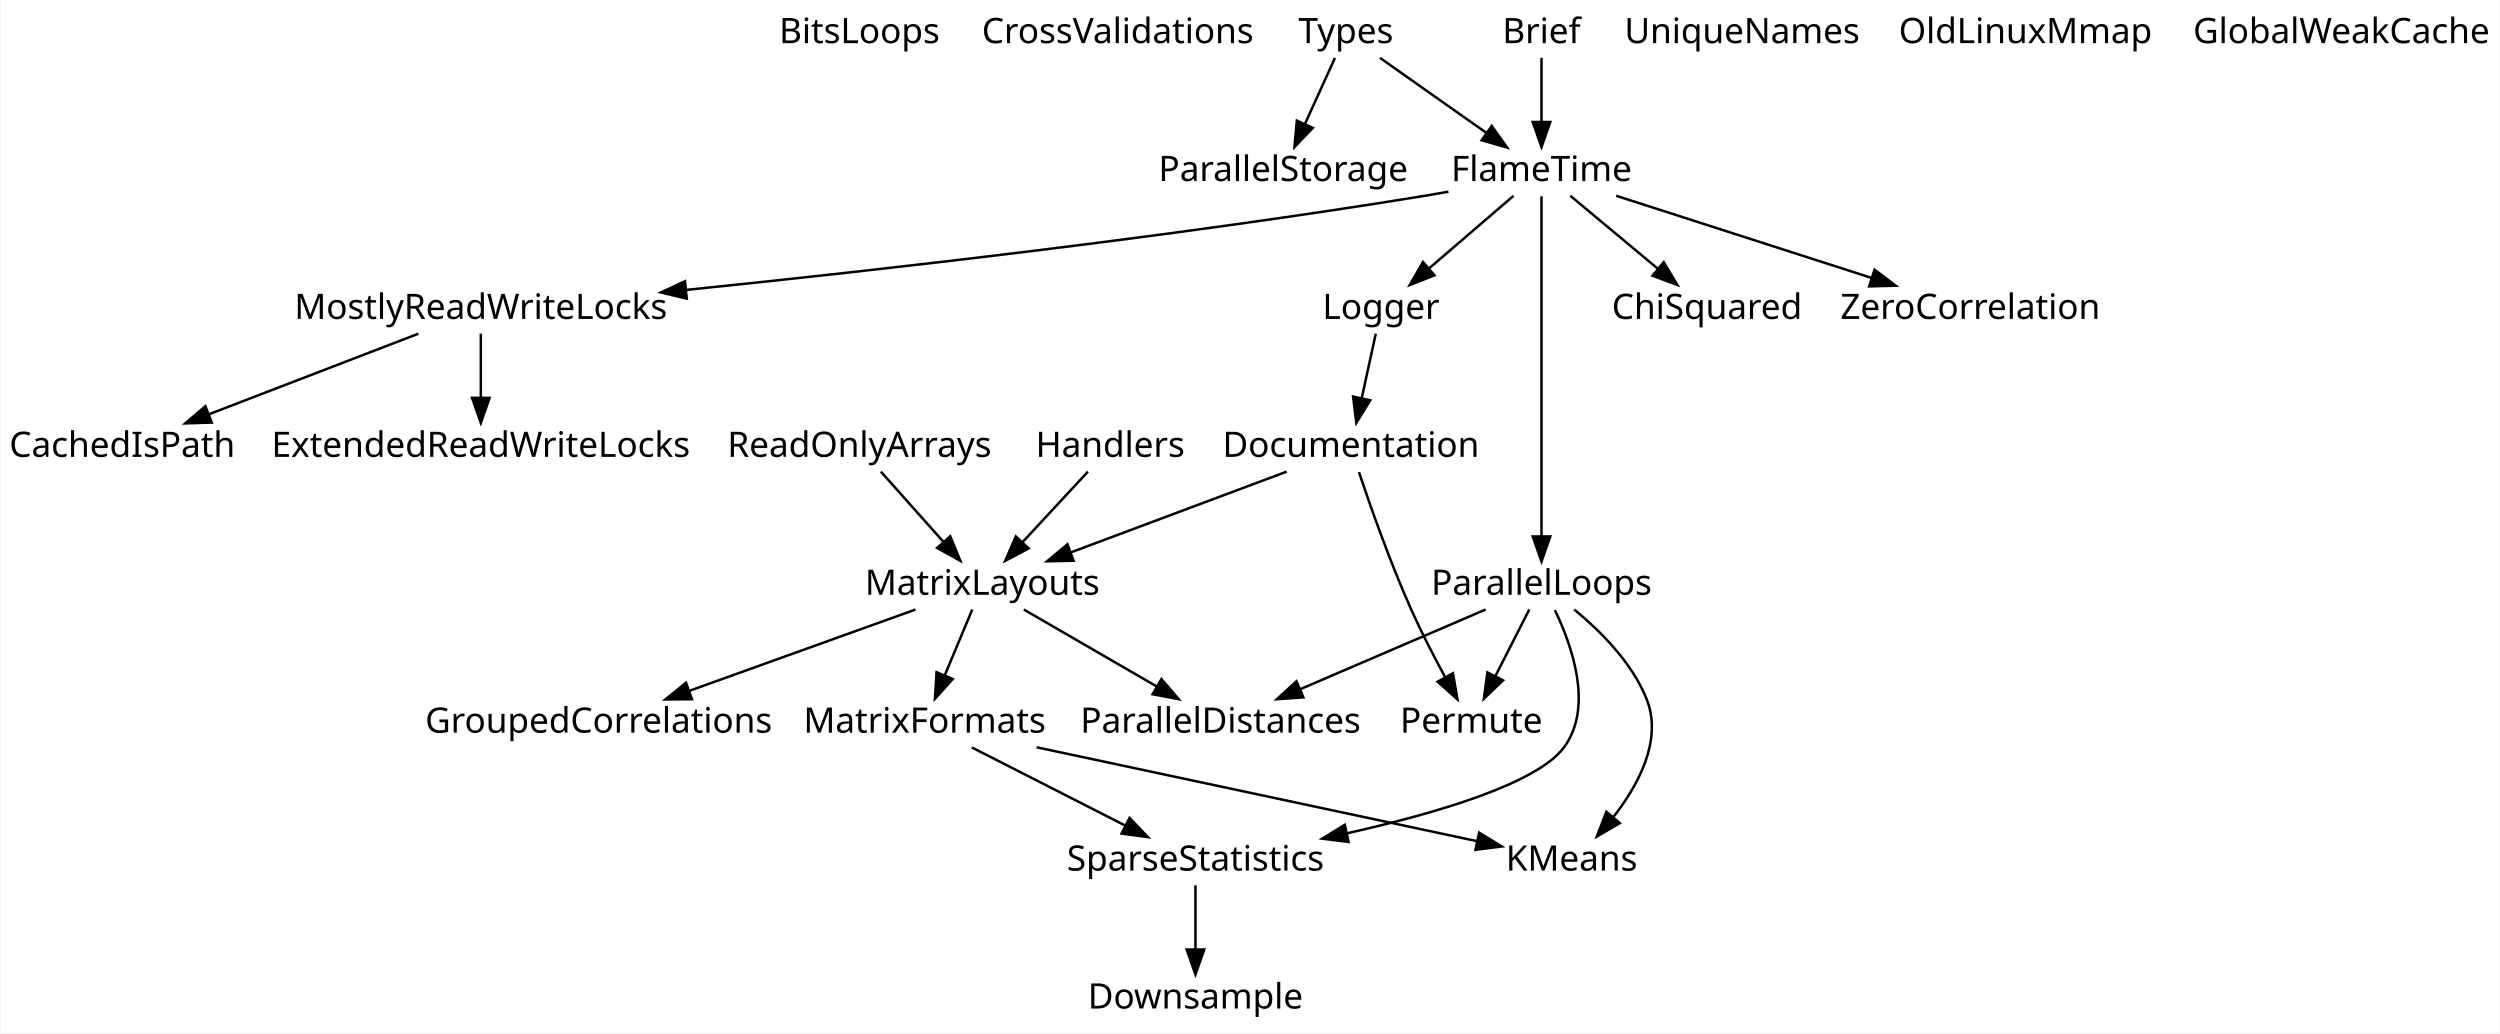
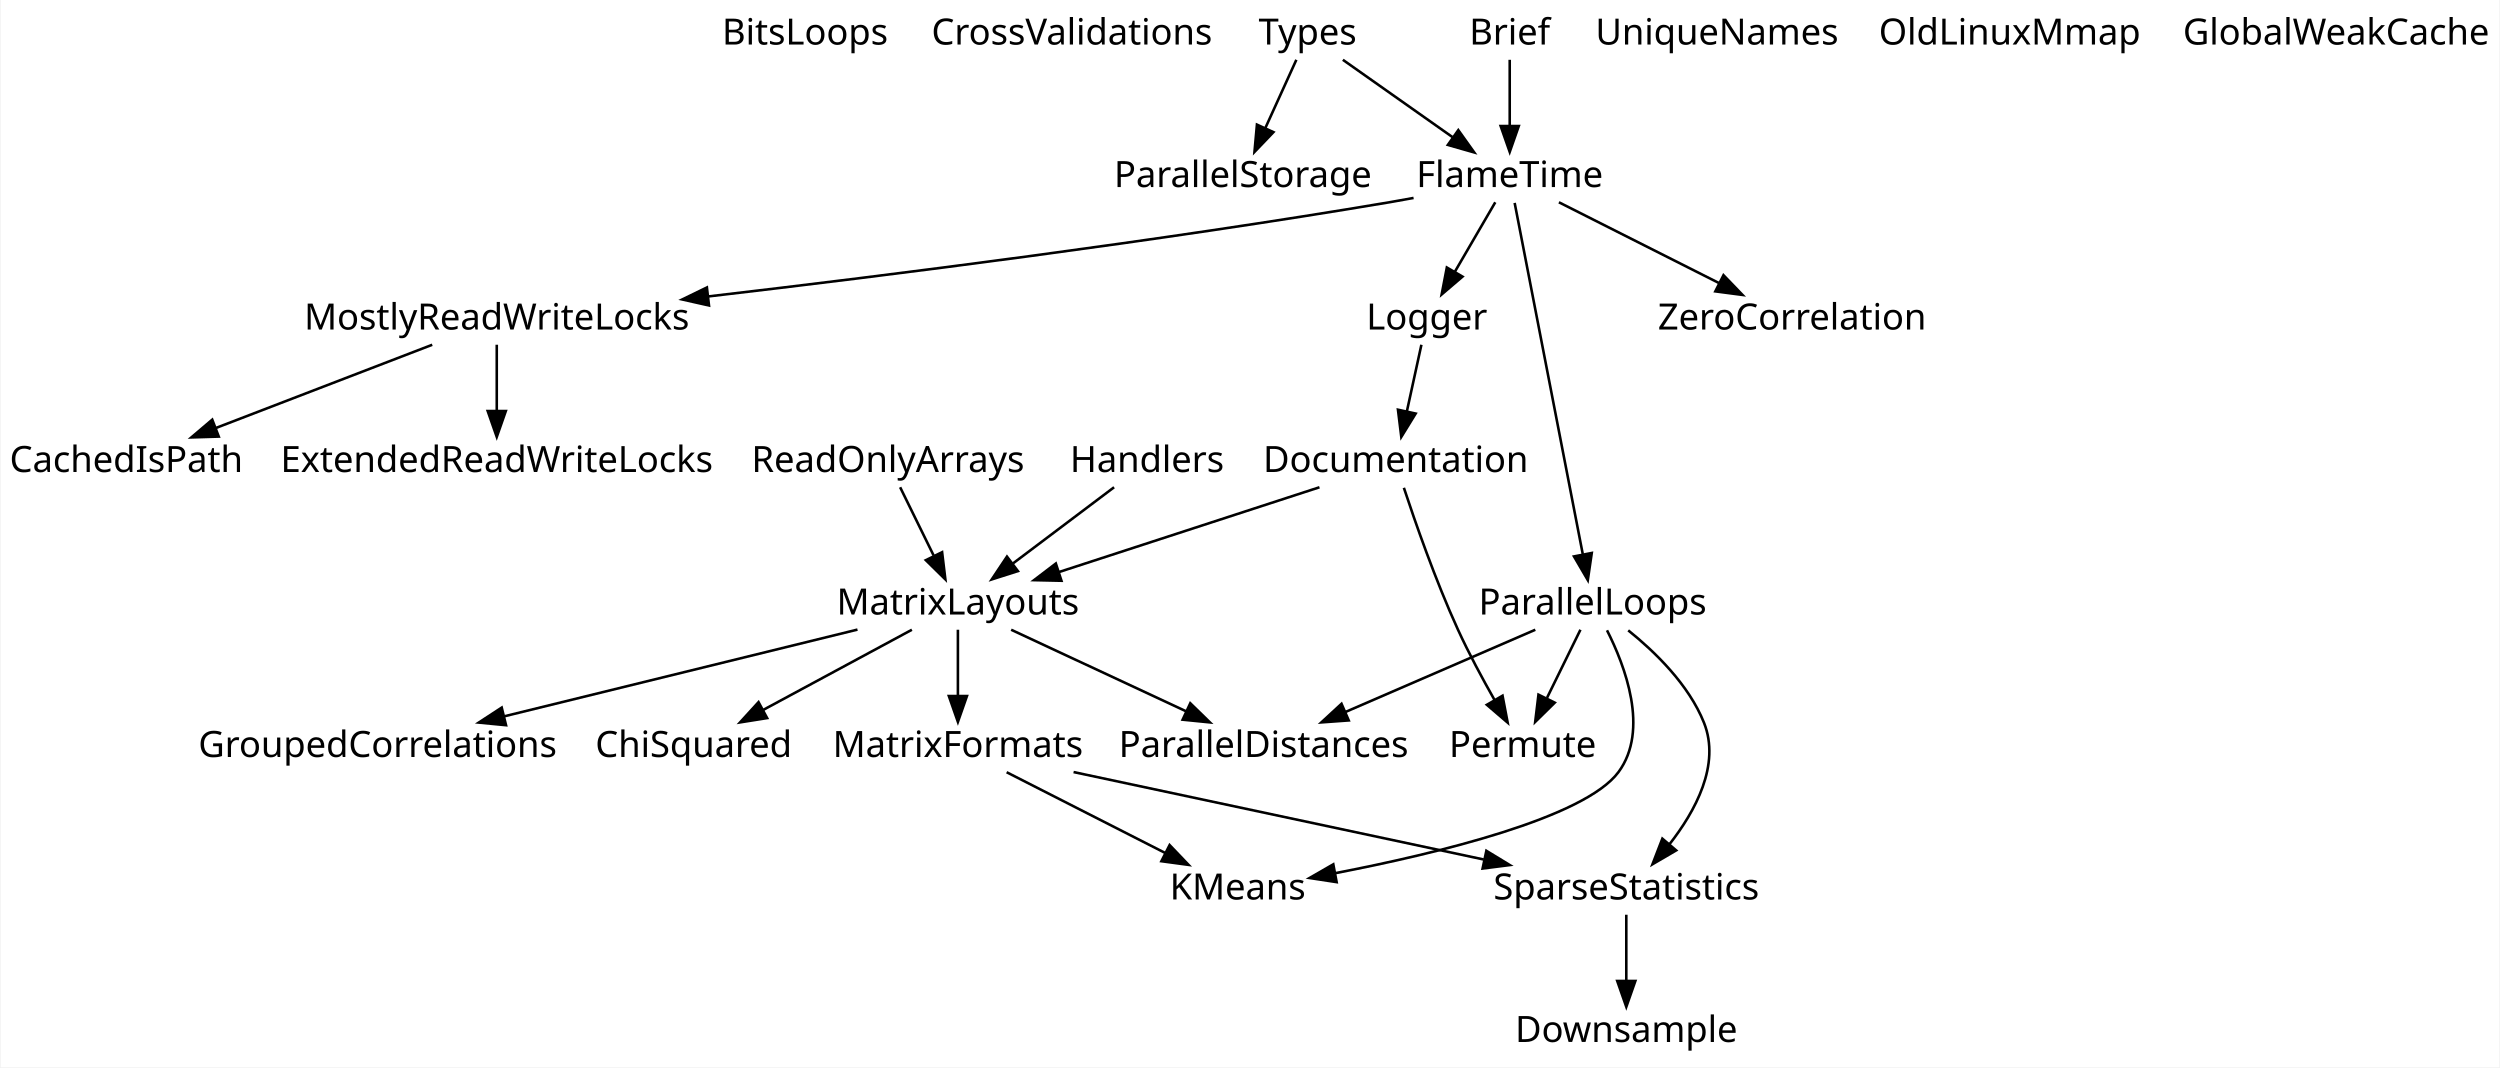
- <svg xmlns="http://www.w3.org/2000/svg" xmlns:xlink="http://www.w3.org/1999/xlink" width="997pt" height="412pt" viewBox="0.00 0.00 996.50 412.00">
+ <svg xmlns="http://www.w3.org/2000/svg" xmlns:xlink="http://www.w3.org/1999/xlink" width="965pt" height="412pt" viewBox="0.00 0.00 964.50 412.00">
  <g id="graph0" class="graph" transform="scale(1 1) rotate(0) translate(4 408)">
-     <polygon fill="#ffffff" stroke="transparent" points="-4,4 -4,-408 992.5,-408 992.5,4 -4,4" />
+     <polygon fill="#ffffff" stroke="transparent" points="-4,4 -4,-408 960.5,-408 960.5,4 -4,4" />
    <g id="node1" class="node">
      <g id="a_node1">
        <a xlink:href="../bits_loops.html" xlink:title="BitsLoops" target="_top">
-           <polygon fill="none" stroke="#ffffff" points="370.5,-404 306.5,-404 306.5,-385 370.5,-385 370.5,-404" />
-           <text text-anchor="middle" x="338.5" y="-390.8" font-family="Sans-Serif" font-size="14.00" fill="#000000">BitsLoops</text>
+           <polygon fill="none" stroke="#ffffff" points="338.5,-404 274.5,-404 274.5,-385 338.5,-385 338.5,-404" />
+           <text text-anchor="middle" x="306.5" y="-390.8" font-family="Sans-Serif" font-size="14.00" fill="#000000">BitsLoops</text>
        </a>
      </g>
    </g>
    <g id="node2" class="node">
      <g id="a_node2">
        <a xlink:href="../cross_validations.html" xlink:title="CrossValidations" target="_top">
-           <polygon fill="none" stroke="#ffffff" points="494,-404 389,-404 389,-385 494,-385 494,-404" />
-           <text text-anchor="middle" x="441.5" y="-390.8" font-family="Sans-Serif" font-size="14.00" fill="#000000">CrossValidations</text>
+           <polygon fill="none" stroke="#ffffff" points="462,-404 357,-404 357,-385 462,-385 462,-404" />
+           <text text-anchor="middle" x="409.5" y="-390.8" font-family="Sans-Serif" font-size="14.00" fill="#000000">CrossValidations</text>
        </a>
      </g>
    </g>
    <g id="node3" class="node">
      <g id="a_node3">
        <a xlink:href="../parallel_storage.html" xlink:title="ParallelStorage" target="_top">
-           <polygon fill="none" stroke="#ffffff" points="555.5,-349 459.5,-349 459.5,-330 555.5,-330 555.5,-349" />
-           <text text-anchor="middle" x="507.5" y="-335.8" font-family="Sans-Serif" font-size="14.00" fill="#000000">ParallelStorage</text>
+           <polygon fill="none" stroke="#ffffff" points="523.5,-349 427.5,-349 427.5,-330 523.5,-330 523.5,-349" />
+           <text text-anchor="middle" x="475.5" y="-335.8" font-family="Sans-Serif" font-size="14.00" fill="#000000">ParallelStorage</text>
        </a>
      </g>
    </g>
    <g id="node4" class="node">
      <g id="a_node4">
        <a xlink:href="../types.html" xlink:title="Types" target="_top">
-           <polygon fill="none" stroke="#ffffff" points="552.5,-404 512.5,-404 512.5,-385 552.5,-385 552.5,-404" />
-           <text text-anchor="middle" x="532.5" y="-390.8" font-family="Sans-Serif" font-size="14.00" fill="#000000">Types</text>
+           <polygon fill="none" stroke="#ffffff" points="520.5,-404 480.5,-404 480.5,-385 520.5,-385 520.5,-404" />
+           <text text-anchor="middle" x="500.5" y="-390.8" font-family="Sans-Serif" font-size="14.00" fill="#000000">Types</text>
        </a>
      </g>
    </g>
    <g id="edge1" class="edge">
-       <path fill="none" stroke="#000000" d="M528.145,-384.92C524.852,-377.675 520.223,-367.49 516.182,-358.601" />
-       <polygon fill="#000000" stroke="#000000" points="519.298,-356.996 511.973,-349.341 512.925,-359.893 519.298,-356.996" />
+       <path fill="none" stroke="#000000" d="M496.145,-384.92C492.852,-377.675 488.223,-367.49 484.182,-358.601" />
+       <polygon fill="#000000" stroke="#000000" points="487.298,-356.996 479.973,-349.341 480.925,-359.893 487.298,-356.996" />
    </g>
    <g id="node15" class="node">
      <g id="a_node15">
        <a xlink:href="../flame_time.html" xlink:title="FlameTime" target="_top">
-           <polygon fill="none" stroke="#ffffff" points="647.5,-349 573.5,-349 573.5,-330 647.5,-330 647.5,-349" />
-           <text text-anchor="middle" x="610.5" y="-335.8" font-family="Sans-Serif" font-size="14.00" fill="#000000">FlameTime</text>
-         </a>
-       </g>
-     </g>
-     <g id="edge24" class="edge">
-       <path fill="none" stroke="#000000" d="M546.087,-384.92C557.759,-376.689 574.811,-364.666 588.438,-355.057" />
-       <polygon fill="#000000" stroke="#000000" points="590.652,-357.778 596.807,-349.155 586.618,-352.057 590.652,-357.778" />
+           <polygon fill="none" stroke="#ffffff" points="615.5,-349 541.5,-349 541.5,-330 615.5,-330 615.5,-349" />
+           <text text-anchor="middle" x="578.5" y="-335.8" font-family="Sans-Serif" font-size="14.00" fill="#000000">FlameTime</text>
+         </a>
+       </g>
+     </g>
+     <g id="edge23" class="edge">
+       <path fill="none" stroke="#000000" d="M514.087,-384.92C525.759,-376.689 542.811,-364.666 556.438,-355.057" />
+       <polygon fill="#000000" stroke="#000000" points="558.652,-357.778 564.807,-349.155 554.618,-352.057 558.652,-357.778" />
    </g>
    <g id="node5" class="node">
      <g id="a_node5">
        <a xlink:href="../matrix_formats.html" xlink:title="MatrixFormats" target="_top">
-           <polygon fill="none" stroke="#ffffff" points="410.5,-129 318.5,-129 318.5,-110 410.5,-110 410.5,-129" />
-           <text text-anchor="middle" x="364.5" y="-115.8" font-family="Sans-Serif" font-size="14.00" fill="#000000">MatrixFormats</text>
+           <polygon fill="none" stroke="#ffffff" points="411.5,-129 319.5,-129 319.5,-110 411.5,-110 411.5,-129" />
+           <text text-anchor="middle" x="365.5" y="-115.8" font-family="Sans-Serif" font-size="14.00" fill="#000000">MatrixFormats</text>
        </a>
      </g>
    </g>
    <g id="node10" class="node">
      <g id="a_node10">
        <a xlink:href="../sparse_statistics.html" xlink:title="SparseStatistics" target="_top">
-           <polygon fill="none" stroke="#ffffff" points="523,-74 422,-74 422,-55 523,-55 523,-74" />
-           <text text-anchor="middle" x="472.5" y="-60.8" font-family="Sans-Serif" font-size="14.00" fill="#000000">SparseStatistics</text>
-         </a>
-       </g>
-     </g>
-     <g id="edge5" class="edge">
-       <path fill="none" stroke="#000000" d="M383.312,-109.92C400.243,-101.297 425.349,-88.512 444.614,-78.701" />
-       <polygon fill="#000000" stroke="#000000" points="446.218,-81.812 453.541,-74.155 443.042,-75.574 446.218,-81.812" />
+           <polygon fill="none" stroke="#ffffff" points="674,-74 573,-74 573,-55 674,-55 674,-74" />
+           <text text-anchor="middle" x="623.5" y="-60.8" font-family="Sans-Serif" font-size="14.00" fill="#000000">SparseStatistics</text>
+         </a>
+       </g>
+     </g>
+     <g id="edge4" class="edge">
+       <path fill="none" stroke="#000000" d="M410.146,-109.983C454.083,-100.616 521.27,-86.293 568.483,-76.228" />
+       <polygon fill="#000000" stroke="#000000" points="569.486,-79.593 578.536,-74.085 568.026,-72.747 569.486,-79.593" />
    </g>
    <g id="node17" class="node">
      <g id="a_node17">
        <a xlink:href="../kmeans.html" xlink:title="KMeans" target="_top">
-           <polygon fill="none" stroke="#ffffff" points="650,-74 595,-74 595,-55 650,-55 650,-74" />
-           <text text-anchor="middle" x="622.5" y="-60.8" font-family="Sans-Serif" font-size="14.00" fill="#000000">KMeans</text>
-         </a>
-       </g>
-     </g>
-     <g id="edge13" class="edge">
-       <path fill="none" stroke="#000000" d="M409.146,-109.983C458.757,-99.406 538.009,-82.512 584.68,-72.562" />
-       <polygon fill="#000000" stroke="#000000" points="585.633,-75.938 594.684,-70.43 584.174,-69.092 585.633,-75.938" />
+           <polygon fill="none" stroke="#ffffff" points="501,-74 446,-74 446,-55 501,-55 501,-74" />
+           <text text-anchor="middle" x="473.5" y="-60.8" font-family="Sans-Serif" font-size="14.00" fill="#000000">KMeans</text>
+         </a>
+       </g>
+     </g>
+     <g id="edge12" class="edge">
+       <path fill="none" stroke="#000000" d="M384.312,-109.92C401.243,-101.297 426.349,-88.512 445.614,-78.701" />
+       <polygon fill="#000000" stroke="#000000" points="447.218,-81.812 454.541,-74.155 444.042,-75.574 447.218,-81.812" />
    </g>
    <g id="node6" class="node">
      <g id="a_node6">
        <a xlink:href="../matrix_layouts.html" xlink:title="MatrixLayouts" target="_top">
-           <polygon fill="none" stroke="#ffffff" points="432,-184 343,-184 343,-165 432,-165 432,-184" />
-           <text text-anchor="middle" x="387.5" y="-170.8" font-family="Sans-Serif" font-size="14.00" fill="#000000">MatrixLayouts</text>
+           <polygon fill="none" stroke="#ffffff" points="410,-184 321,-184 321,-165 410,-165 410,-184" />
+           <text text-anchor="middle" x="365.5" y="-170.8" font-family="Sans-Serif" font-size="14.00" fill="#000000">MatrixLayouts</text>
        </a>
      </g>
    </g>
    <g id="edge2" class="edge">
-       <path fill="none" stroke="#000000" d="M383.494,-164.92C380.464,-157.675 376.205,-147.49 372.488,-138.601" />
-       <polygon fill="#000000" stroke="#000000" points="375.702,-137.216 368.615,-129.341 369.244,-139.917 375.702,-137.216" />
+       <path fill="none" stroke="#000000" d="M365.5,-164.92C365.5,-157.908 365.5,-148.144 365.5,-139.465" />
+       <polygon fill="#000000" stroke="#000000" points="369,-139.341 365.5,-129.341 362,-139.341 369,-139.341" />
    </g>
    <g id="node12" class="node">
      <g id="a_node12">
        <a xlink:href="../parallel_distances.html" xlink:title="ParallelDistances" target="_top">
-           <polygon fill="none" stroke="#ffffff" points="536.5,-129 428.5,-129 428.5,-110 536.5,-110 536.5,-129" />
-           <text text-anchor="middle" x="482.5" y="-115.8" font-family="Sans-Serif" font-size="14.00" fill="#000000">ParallelDistances</text>
+           <polygon fill="none" stroke="#ffffff" points="537.5,-129 429.5,-129 429.5,-110 537.5,-110 537.5,-129" />
+           <text text-anchor="middle" x="483.5" y="-115.8" font-family="Sans-Serif" font-size="14.00" fill="#000000">ParallelDistances</text>
        </a>
      </g>
    </g>
    <g id="edge7" class="edge">
-       <path fill="none" stroke="#000000" d="M404.048,-164.92C418.67,-156.454 440.224,-143.976 457.041,-134.239" />
-       <polygon fill="#000000" stroke="#000000" points="458.923,-137.194 465.823,-129.155 455.415,-131.136 458.923,-137.194" />
+       <path fill="none" stroke="#000000" d="M386.054,-164.92C404.721,-156.219 432.483,-143.279 453.605,-133.434" />
+       <polygon fill="#000000" stroke="#000000" points="455.2,-136.552 462.786,-129.155 452.243,-130.207 455.2,-136.552" />
    </g>
    <g id="node18" class="node">
      <g id="a_node18">
        <a xlink:href="../grouped_correlations.html" xlink:title="GroupedCorrelations" target="_top">
-           <polygon fill="none" stroke="#ffffff" points="300,-129 169,-129 169,-110 300,-110 300,-129" />
-           <text text-anchor="middle" x="234.5" y="-115.8" font-family="Sans-Serif" font-size="14.00" fill="#000000">GroupedCorrelations</text>
+           <polygon fill="none" stroke="#ffffff" points="207,-129 76,-129 76,-110 207,-110 207,-129" />
+           <text text-anchor="middle" x="141.5" y="-115.8" font-family="Sans-Serif" font-size="14.00" fill="#000000">GroupedCorrelations</text>
        </a>
      </g>
    </g>
    <g id="edge14" class="edge">
-       <path fill="none" stroke="#000000" d="M360.849,-164.92C335.915,-155.956 298.466,-142.494 270.807,-132.552" />
-       <polygon fill="#000000" stroke="#000000" points="271.696,-129.152 261.101,-129.063 269.328,-135.739 271.696,-129.152" />
+       <path fill="none" stroke="#000000" d="M326.738,-164.982C288.911,-155.695 231.235,-141.533 190.302,-131.482" />
+       <polygon fill="#000000" stroke="#000000" points="191.084,-128.071 180.538,-129.085 189.415,-134.869 191.084,-128.071" />
+     </g>
+     <g id="node25" class="node">
+       <g id="a_node25">
+         <a xlink:href="../chi_squared.html" xlink:title="ChiSquared" target="_top">
+           <polygon fill="none" stroke="#ffffff" points="301.5,-129 225.5,-129 225.5,-110 301.5,-110 301.5,-129" />
+           <text text-anchor="middle" x="263.5" y="-115.8" font-family="Sans-Serif" font-size="14.00" fill="#000000">ChiSquared</text>
+         </a>
+       </g>
+     </g>
+     <g id="edge22" class="edge">
+       <path fill="none" stroke="#000000" d="M347.733,-164.92C331.888,-156.376 308.462,-143.744 290.334,-133.969" />
+       <polygon fill="#000000" stroke="#000000" points="291.869,-130.821 281.406,-129.155 288.546,-136.982 291.869,-130.821" />
    </g>
    <g id="node7" class="node">
      <g id="a_node7">
        <a xlink:href="../cached_ispath.html" xlink:title="CachedIsPath" target="_top">
          <polygon fill="none" stroke="#ffffff" points="89,-239 0,-239 0,-220 89,-220 89,-239" />
          <text text-anchor="middle" x="44.5" y="-225.8" font-family="Sans-Serif" font-size="14.00" fill="#000000">CachedIsPath</text>
        </a>
      </g>
    </g>
    <g id="node8" class="node">
      <g id="a_node8">
        <a xlink:href="../mostly_read_write_locks.html" xlink:title="MostlyReadWriteLocks" target="_top">
          <polygon fill="none" stroke="#ffffff" points="259,-294 116,-294 116,-275 259,-275 259,-294" />
          <text text-anchor="middle" x="187.5" y="-280.8" font-family="Sans-Serif" font-size="14.00" fill="#000000">MostlyReadWriteLocks</text>
        </a>
      </g>
    </g>
    <g id="edge3" class="edge">
      <path fill="none" stroke="#000000" d="M162.591,-274.92C139.46,-266.023 104.805,-252.694 79.012,-242.774" />
      <polygon fill="#000000" stroke="#000000" points="80.193,-239.478 69.603,-239.155 77.68,-246.012 80.193,-239.478" />
    </g>
    <g id="node23" class="node">
      <g id="a_node23">
        <a xlink:href="../extended_read_write_locks.html" xlink:title="ExtendedReadWriteLocks" target="_top">
          <polygon fill="none" stroke="#ffffff" points="268,-239 107,-239 107,-220 268,-220 268,-239" />
          <text text-anchor="middle" x="187.5" y="-225.8" font-family="Sans-Serif" font-size="14.00" fill="#000000">ExtendedReadWriteLocks</text>
        </a>
      </g>
    </g>
    <g id="edge19" class="edge">
      <path fill="none" stroke="#000000" d="M187.5,-274.92C187.5,-267.908 187.5,-258.144 187.5,-249.465" />
      <polygon fill="#000000" stroke="#000000" points="191,-249.341 187.5,-239.341 184,-249.341 191,-249.341" />
    </g>
    <g id="node9" class="node">
      <g id="a_node9">
        <a xlink:href="../unique_names.html" xlink:title="UniqueNames" target="_top">
-           <polygon fill="none" stroke="#ffffff" points="736,-404 645,-404 645,-385 736,-385 736,-404" />
-           <text text-anchor="middle" x="690.5" y="-390.8" font-family="Sans-Serif" font-size="14.00" fill="#000000">UniqueNames</text>
+           <polygon fill="none" stroke="#ffffff" points="704,-404 613,-404 613,-385 704,-385 704,-404" />
+           <text text-anchor="middle" x="658.5" y="-390.8" font-family="Sans-Serif" font-size="14.00" fill="#000000">UniqueNames</text>
        </a>
      </g>
    </g>
    <g id="node24" class="node">
      <g id="a_node24">
        <a xlink:href="../downsample.html" xlink:title="Downsample" target="_top">
-           <polygon fill="none" stroke="#ffffff" points="514,-19 431,-19 431,0 514,0 514,-19" />
-           <text text-anchor="middle" x="472.5" y="-5.8" font-family="Sans-Serif" font-size="14.00" fill="#000000">Downsample</text>
+           <polygon fill="none" stroke="#ffffff" points="665,-19 582,-19 582,0 665,0 665,-19" />
+           <text text-anchor="middle" x="623.5" y="-5.8" font-family="Sans-Serif" font-size="14.00" fill="#000000">Downsample</text>
        </a>
      </g>
    </g>
    <g id="edge20" class="edge">
-       <path fill="none" stroke="#000000" d="M472.5,-54.92C472.5,-47.908 472.5,-38.144 472.5,-29.465" />
-       <polygon fill="#000000" stroke="#000000" points="476,-29.341 472.5,-19.341 469,-29.341 476,-29.341" />
+       <path fill="none" stroke="#000000" d="M623.5,-54.92C623.5,-47.908 623.5,-38.144 623.5,-29.465" />
+       <polygon fill="#000000" stroke="#000000" points="627,-29.341 623.5,-19.341 620,-29.341 627,-29.341" />
    </g>
    <g id="node11" class="node">
      <g id="a_node11">
        <a xlink:href="../parallel_loops.html" xlink:title="ParallelLoops" target="_top">
          <polygon fill="none" stroke="#ffffff" points="653.5,-184 567.5,-184 567.5,-165 653.5,-165 653.5,-184" />
          <text text-anchor="middle" x="610.5" y="-170.8" font-family="Sans-Serif" font-size="14.00" fill="#000000">ParallelLoops</text>
        </a>
      </g>
    </g>
-     <g id="edge4" class="edge">
-       <path fill="none" stroke="#000000" d="M615.824,-164.697C622.427,-151.054 631.443,-126.199 619.5,-110 608.813,-95.504 568.609,-83.657 532.944,-75.689" />
-       <polygon fill="#000000" stroke="#000000" points="533.547,-72.239 523.033,-73.546 532.067,-79.081 533.547,-72.239" />
+     <g id="edge5" class="edge">
+       <path fill="none" stroke="#000000" d="M624.246,-164.684C634.474,-156.47 647.635,-143.745 653.5,-129 659.94,-112.809 650.168,-94.872 640.099,-82.033" />
+       <polygon fill="#000000" stroke="#000000" points="642.752,-79.749 633.606,-74.401 637.42,-84.285 642.752,-79.749" />
    </g>
    <g id="edge6" class="edge">
-       <path fill="none" stroke="#000000" d="M588.204,-164.92C567.773,-156.141 537.297,-143.046 514.311,-133.169" />
-       <polygon fill="#000000" stroke="#000000" points="515.539,-129.887 504.97,-129.155 512.776,-136.319 515.539,-129.887" />
+       <path fill="none" stroke="#000000" d="M588.378,-164.92C568.106,-156.141 537.869,-143.046 515.063,-133.169" />
+       <polygon fill="#000000" stroke="#000000" points="516.362,-129.917 505.794,-129.155 513.58,-136.341 516.362,-129.917" />
    </g>
    <g id="node16" class="node">
      <g id="a_node16">
        <a xlink:href="../permute.html" xlink:title="Permute" target="_top">
-           <polygon fill="none" stroke="#ffffff" points="610.5,-129 554.5,-129 554.5,-110 610.5,-110 610.5,-129" />
-           <text text-anchor="middle" x="582.5" y="-115.8" font-family="Sans-Serif" font-size="14.00" fill="#000000">Permute</text>
-         </a>
-       </g>
-     </g>
-     <g id="edge10" class="edge">
-       <path fill="none" stroke="#000000" d="M605.623,-164.92C601.895,-157.597 596.638,-147.271 592.078,-138.315" />
-       <polygon fill="#000000" stroke="#000000" points="595.166,-136.665 587.51,-129.341 588.928,-139.84 595.166,-136.665" />
-     </g>
-     <g id="edge12" class="edge">
-       <path fill="none" stroke="#000000" d="M623.525,-164.951C633.574,-156.71 646.706,-143.818 652.5,-129 658.845,-112.771 649.083,-94.839 639.041,-82.01" />
-       <polygon fill="#000000" stroke="#000000" points="641.709,-79.744 632.569,-74.386 636.373,-84.275 641.709,-79.744" />
+           <polygon fill="none" stroke="#ffffff" points="611.5,-129 555.5,-129 555.5,-110 611.5,-110 611.5,-129" />
+           <text text-anchor="middle" x="583.5" y="-115.8" font-family="Sans-Serif" font-size="14.00" fill="#000000">Permute</text>
+         </a>
+       </g>
+     </g>
+     <g id="edge11" class="edge">
+       <path fill="none" stroke="#000000" d="M605.797,-164.92C602.24,-157.675 597.241,-147.49 592.877,-138.601" />
+       <polygon fill="#000000" stroke="#000000" points="595.88,-136.775 588.331,-129.341 589.596,-139.86 595.88,-136.775" />
+     </g>
+     <g id="edge13" class="edge">
+       <path fill="none" stroke="#000000" d="M616.053,-164.707C622.96,-151.076 632.47,-126.235 620.5,-110 607.438,-92.284 550.29,-78.524 511.22,-70.967" />
+       <polygon fill="#000000" stroke="#000000" points="511.697,-67.495 501.223,-69.091 510.406,-74.375 511.697,-67.495" />
    </g>
    <g id="node13" class="node">
      <g id="a_node13">
        <a xlink:href="../documentation.html" xlink:title="Documentation" target="_top">
          <polygon fill="none" stroke="#ffffff" points="582.5,-239 486.5,-239 486.5,-220 582.5,-220 582.5,-239" />
          <text text-anchor="middle" x="534.5" y="-225.8" font-family="Sans-Serif" font-size="14.00" fill="#000000">Documentation</text>
        </a>
      </g>
    </g>
-     <g id="edge18" class="edge">
-       <path fill="none" stroke="#000000" d="M508.895,-219.92C485.116,-211.023 449.492,-197.694 422.977,-187.774" />
-       <polygon fill="#000000" stroke="#000000" points="423.898,-184.381 413.305,-184.155 421.445,-190.937 423.898,-184.381" />
-     </g>
-     <g id="edge11" class="edge">
-       <path fill="none" stroke="#000000" d="M537.696,-219.727C541.972,-206.954 550.008,-183.976 558.5,-165 562.546,-155.959 567.591,-146.212 572.01,-138.068" />
-       <polygon fill="#000000" stroke="#000000" points="575.202,-139.528 576.98,-129.083 569.077,-136.139 575.202,-139.528" />
+     <g id="edge17" class="edge">
+       <path fill="none" stroke="#000000" d="M505.062,-219.92C477.158,-210.838 435.065,-197.139 404.404,-187.161" />
+       <polygon fill="#000000" stroke="#000000" points="405.476,-183.829 394.883,-184.063 403.309,-190.486 405.476,-183.829" />
+     </g>
+     <g id="edge10" class="edge">
+       <path fill="none" stroke="#000000" d="M537.646,-219.705C541.869,-206.907 549.846,-183.903 558.5,-165 562.707,-155.811 568.024,-145.943 572.673,-137.754" />
+       <polygon fill="#000000" stroke="#000000" points="575.729,-139.459 577.715,-129.052 569.673,-135.949 575.729,-139.459" />
    </g>
    <g id="node14" class="node">
      <g id="a_node14">
        <a xlink:href="../logger.html" xlink:title="Logger" target="_top">
          <polygon fill="none" stroke="#ffffff" points="570,-294 523,-294 523,-275 570,-275 570,-294" />
          <text text-anchor="middle" x="546.5" y="-280.8" font-family="Sans-Serif" font-size="14.00" fill="#000000">Logger</text>
        </a>
      </g>
    </g>
    <g id="edge8" class="edge">
      <path fill="none" stroke="#000000" d="M544.41,-274.92C542.863,-267.83 540.702,-257.927 538.793,-249.176" />
      <polygon fill="#000000" stroke="#000000" points="542.198,-248.365 536.647,-239.341 535.359,-249.857 542.198,-248.365" />
    </g>
    <g id="edge9" class="edge">
-       <path fill="none" stroke="#000000" d="M573.392,-331.559C570.389,-331.001 567.397,-330.473 564.5,-330 463.313,-313.475 345.937,-300.236 269.383,-292.389" />
-       <polygon fill="#000000" stroke="#000000" points="269.627,-288.896 259.324,-291.365 268.918,-295.86 269.627,-288.896" />
+       <path fill="none" stroke="#000000" d="M541.386,-331.594C538.385,-331.029 535.395,-330.489 532.5,-330 442.791,-314.841 339.24,-301.772 269.176,-293.579" />
+       <polygon fill="#000000" stroke="#000000" points="269.424,-290.085 259.087,-292.406 268.616,-297.038 269.424,-290.085" />
    </g>
    <g id="edge15" class="edge">
-       <path fill="none" stroke="#000000" d="M610.5,-329.673C610.5,-303.129 610.5,-229.609 610.5,-194.14" />
-       <polygon fill="#000000" stroke="#000000" points="614,-194.069 610.5,-184.069 607,-194.069 614,-194.069" />
+       <path fill="none" stroke="#000000" d="M580.406,-329.673C585.554,-303.129 599.812,-229.609 606.691,-194.14" />
+       <polygon fill="#000000" stroke="#000000" points="610.176,-194.553 608.644,-184.069 603.304,-193.22 610.176,-194.553" />
    </g>
    <g id="edge21" class="edge">
-       <path fill="none" stroke="#000000" d="M599.352,-329.92C590.106,-321.974 576.745,-310.492 565.77,-301.06" />
-       <polygon fill="#000000" stroke="#000000" points="567.817,-298.204 557.951,-294.341 563.254,-303.513 567.817,-298.204" />
-     </g>
-     <g id="node25" class="node">
-       <g id="a_node25">
-         <a xlink:href="../chi_squared.html" xlink:title="ChiSquared" target="_top">
-           <polygon fill="none" stroke="#ffffff" points="714.5,-294 638.5,-294 638.5,-275 714.5,-275 714.5,-294" />
-           <text text-anchor="middle" x="676.5" y="-280.8" font-family="Sans-Serif" font-size="14.00" fill="#000000">ChiSquared</text>
-         </a>
-       </g>
-     </g>
-     <g id="edge22" class="edge">
-       <path fill="none" stroke="#000000" d="M621.996,-329.92C631.625,-321.896 645.581,-310.266 656.96,-300.784" />
-       <polygon fill="#000000" stroke="#000000" points="659.249,-303.432 664.691,-294.341 654.768,-298.054 659.249,-303.432" />
+       <path fill="none" stroke="#000000" d="M572.926,-329.92C568.62,-322.519 562.53,-312.051 557.281,-303.029" />
+       <polygon fill="#000000" stroke="#000000" points="560.28,-301.224 552.226,-294.341 554.229,-304.745 560.28,-301.224" />
    </g>
    <g id="node27" class="node">
      <g id="a_node27">
        <a xlink:href="../zero_correlation.html" xlink:title="ZeroCorrelation" target="_top">
-           <polygon fill="none" stroke="#ffffff" points="830.5,-294 732.5,-294 732.5,-275 830.5,-275 830.5,-294" />
-           <text text-anchor="middle" x="781.5" y="-280.8" font-family="Sans-Serif" font-size="14.00" fill="#000000">ZeroCorrelation</text>
+           <polygon fill="none" stroke="#ffffff" points="736.5,-294 638.5,-294 638.5,-275 736.5,-275 736.5,-294" />
+           <text text-anchor="middle" x="687.5" y="-280.8" font-family="Sans-Serif" font-size="14.00" fill="#000000">ZeroCorrelation</text>
        </a>
      </g>
    </g>
    <g id="edge25" class="edge">
-       <path fill="none" stroke="#000000" d="M640.286,-329.92C668.52,-320.838 711.112,-307.139 742.136,-297.161" />
-       <polygon fill="#000000" stroke="#000000" points="743.321,-300.457 751.769,-294.063 741.178,-293.793 743.321,-300.457" />
+       <path fill="none" stroke="#000000" d="M597.486,-329.92C614.574,-321.297 639.913,-308.512 659.356,-298.701" />
+       <polygon fill="#000000" stroke="#000000" points="661.014,-301.785 668.365,-294.155 657.861,-295.535 661.014,-301.785" />
    </g>
    <g id="node19" class="node">
      <g id="a_node19">
        <a xlink:href="../read_only_arrays.html" xlink:title="ReadOnlyArrays" target="_top">
          <polygon fill="none" stroke="#ffffff" points="390.5,-239 286.5,-239 286.5,-220 390.5,-220 390.5,-239" />
          <text text-anchor="middle" x="338.5" y="-225.8" font-family="Sans-Serif" font-size="14.00" fill="#000000">ReadOnlyArrays</text>
        </a>
      </g>
    </g>
    <g id="edge16" class="edge">
-       <path fill="none" stroke="#000000" d="M347.035,-219.92C353.906,-212.207 363.745,-201.164 372,-191.898" />
-       <polygon fill="#000000" stroke="#000000" points="374.694,-194.136 378.733,-184.341 369.467,-189.479 374.694,-194.136" />
+       <path fill="none" stroke="#000000" d="M343.203,-219.92C346.76,-212.675 351.759,-202.49 356.123,-193.601" />
+       <polygon fill="#000000" stroke="#000000" points="359.404,-194.86 360.669,-184.341 353.12,-191.775 359.404,-194.86" />
    </g>
    <g id="node20" class="node">
      <g id="a_node20">
        <a xlink:href="../old_linux_mmap.html" xlink:title="OldLinuxMmap" target="_top">
-           <polygon fill="none" stroke="#ffffff" points="852.5,-404 754.5,-404 754.5,-385 852.5,-385 852.5,-404" />
-           <text text-anchor="middle" x="803.5" y="-390.8" font-family="Sans-Serif" font-size="14.00" fill="#000000">OldLinuxMmap</text>
+           <polygon fill="none" stroke="#ffffff" points="820.5,-404 722.5,-404 722.5,-385 820.5,-385 820.5,-404" />
+           <text text-anchor="middle" x="771.5" y="-390.8" font-family="Sans-Serif" font-size="14.00" fill="#000000">OldLinuxMmap</text>
        </a>
      </g>
    </g>
    <g id="node21" class="node">
      <g id="a_node21">
        <a xlink:href="../handlers.html" xlink:title="Handlers" target="_top">
          <polygon fill="none" stroke="#ffffff" points="468,-239 409,-239 409,-220 468,-220 468,-239" />
          <text text-anchor="middle" x="438.5" y="-225.8" font-family="Sans-Serif" font-size="14.00" fill="#000000">Handlers</text>
        </a>
      </g>
    </g>
-     <g id="edge17" class="edge">
-       <path fill="none" stroke="#000000" d="M429.616,-219.92C422.465,-212.207 412.225,-201.164 403.632,-191.898" />
-       <polygon fill="#000000" stroke="#000000" points="405.991,-189.294 396.625,-184.341 400.858,-194.053 405.991,-189.294" />
+     <g id="edge18" class="edge">
+       <path fill="none" stroke="#000000" d="M425.784,-219.92C415.031,-211.818 399.398,-200.04 386.747,-190.508" />
+       <polygon fill="#000000" stroke="#000000" points="388.654,-187.563 378.562,-184.341 384.442,-193.154 388.654,-187.563" />
    </g>
    <g id="node22" class="node">
      <g id="a_node22">
        <a xlink:href="../global_weak_cache.html" xlink:title="GlobalWeakCache" target="_top">
-           <polygon fill="none" stroke="#ffffff" points="988.5,-404 870.5,-404 870.5,-385 988.5,-385 988.5,-404" />
-           <text text-anchor="middle" x="929.5" y="-390.8" font-family="Sans-Serif" font-size="14.00" fill="#000000">GlobalWeakCache</text>
+           <polygon fill="none" stroke="#ffffff" points="956.5,-404 838.5,-404 838.5,-385 956.5,-385 956.5,-404" />
+           <text text-anchor="middle" x="897.5" y="-390.8" font-family="Sans-Serif" font-size="14.00" fill="#000000">GlobalWeakCache</text>
        </a>
      </g>
    </g>
    <g id="node26" class="node">
      <g id="a_node26">
        <a xlink:href="../brief.html" xlink:title="Brief" target="_top">
-           <polygon fill="none" stroke="#ffffff" points="626.5,-404 594.5,-404 594.5,-385 626.5,-385 626.5,-404" />
-           <text text-anchor="middle" x="610.5" y="-390.8" font-family="Sans-Serif" font-size="14.00" fill="#000000">Brief</text>
-         </a>
-       </g>
-     </g>
-     <g id="edge23" class="edge">
-       <path fill="none" stroke="#000000" d="M610.5,-384.92C610.5,-377.908 610.5,-368.144 610.5,-359.465" />
-       <polygon fill="#000000" stroke="#000000" points="614,-359.341 610.5,-349.341 607,-359.341 614,-359.341" />
+           <polygon fill="none" stroke="#ffffff" points="594.5,-404 562.5,-404 562.5,-385 594.5,-385 594.5,-404" />
+           <text text-anchor="middle" x="578.5" y="-390.8" font-family="Sans-Serif" font-size="14.00" fill="#000000">Brief</text>
+         </a>
+       </g>
+     </g>
+     <g id="edge24" class="edge">
+       <path fill="none" stroke="#000000" d="M578.5,-384.92C578.5,-377.908 578.5,-368.144 578.5,-359.465" />
+       <polygon fill="#000000" stroke="#000000" points="582,-359.341 578.5,-349.341 575,-359.341 582,-359.341" />
    </g>
  </g>
</svg>
